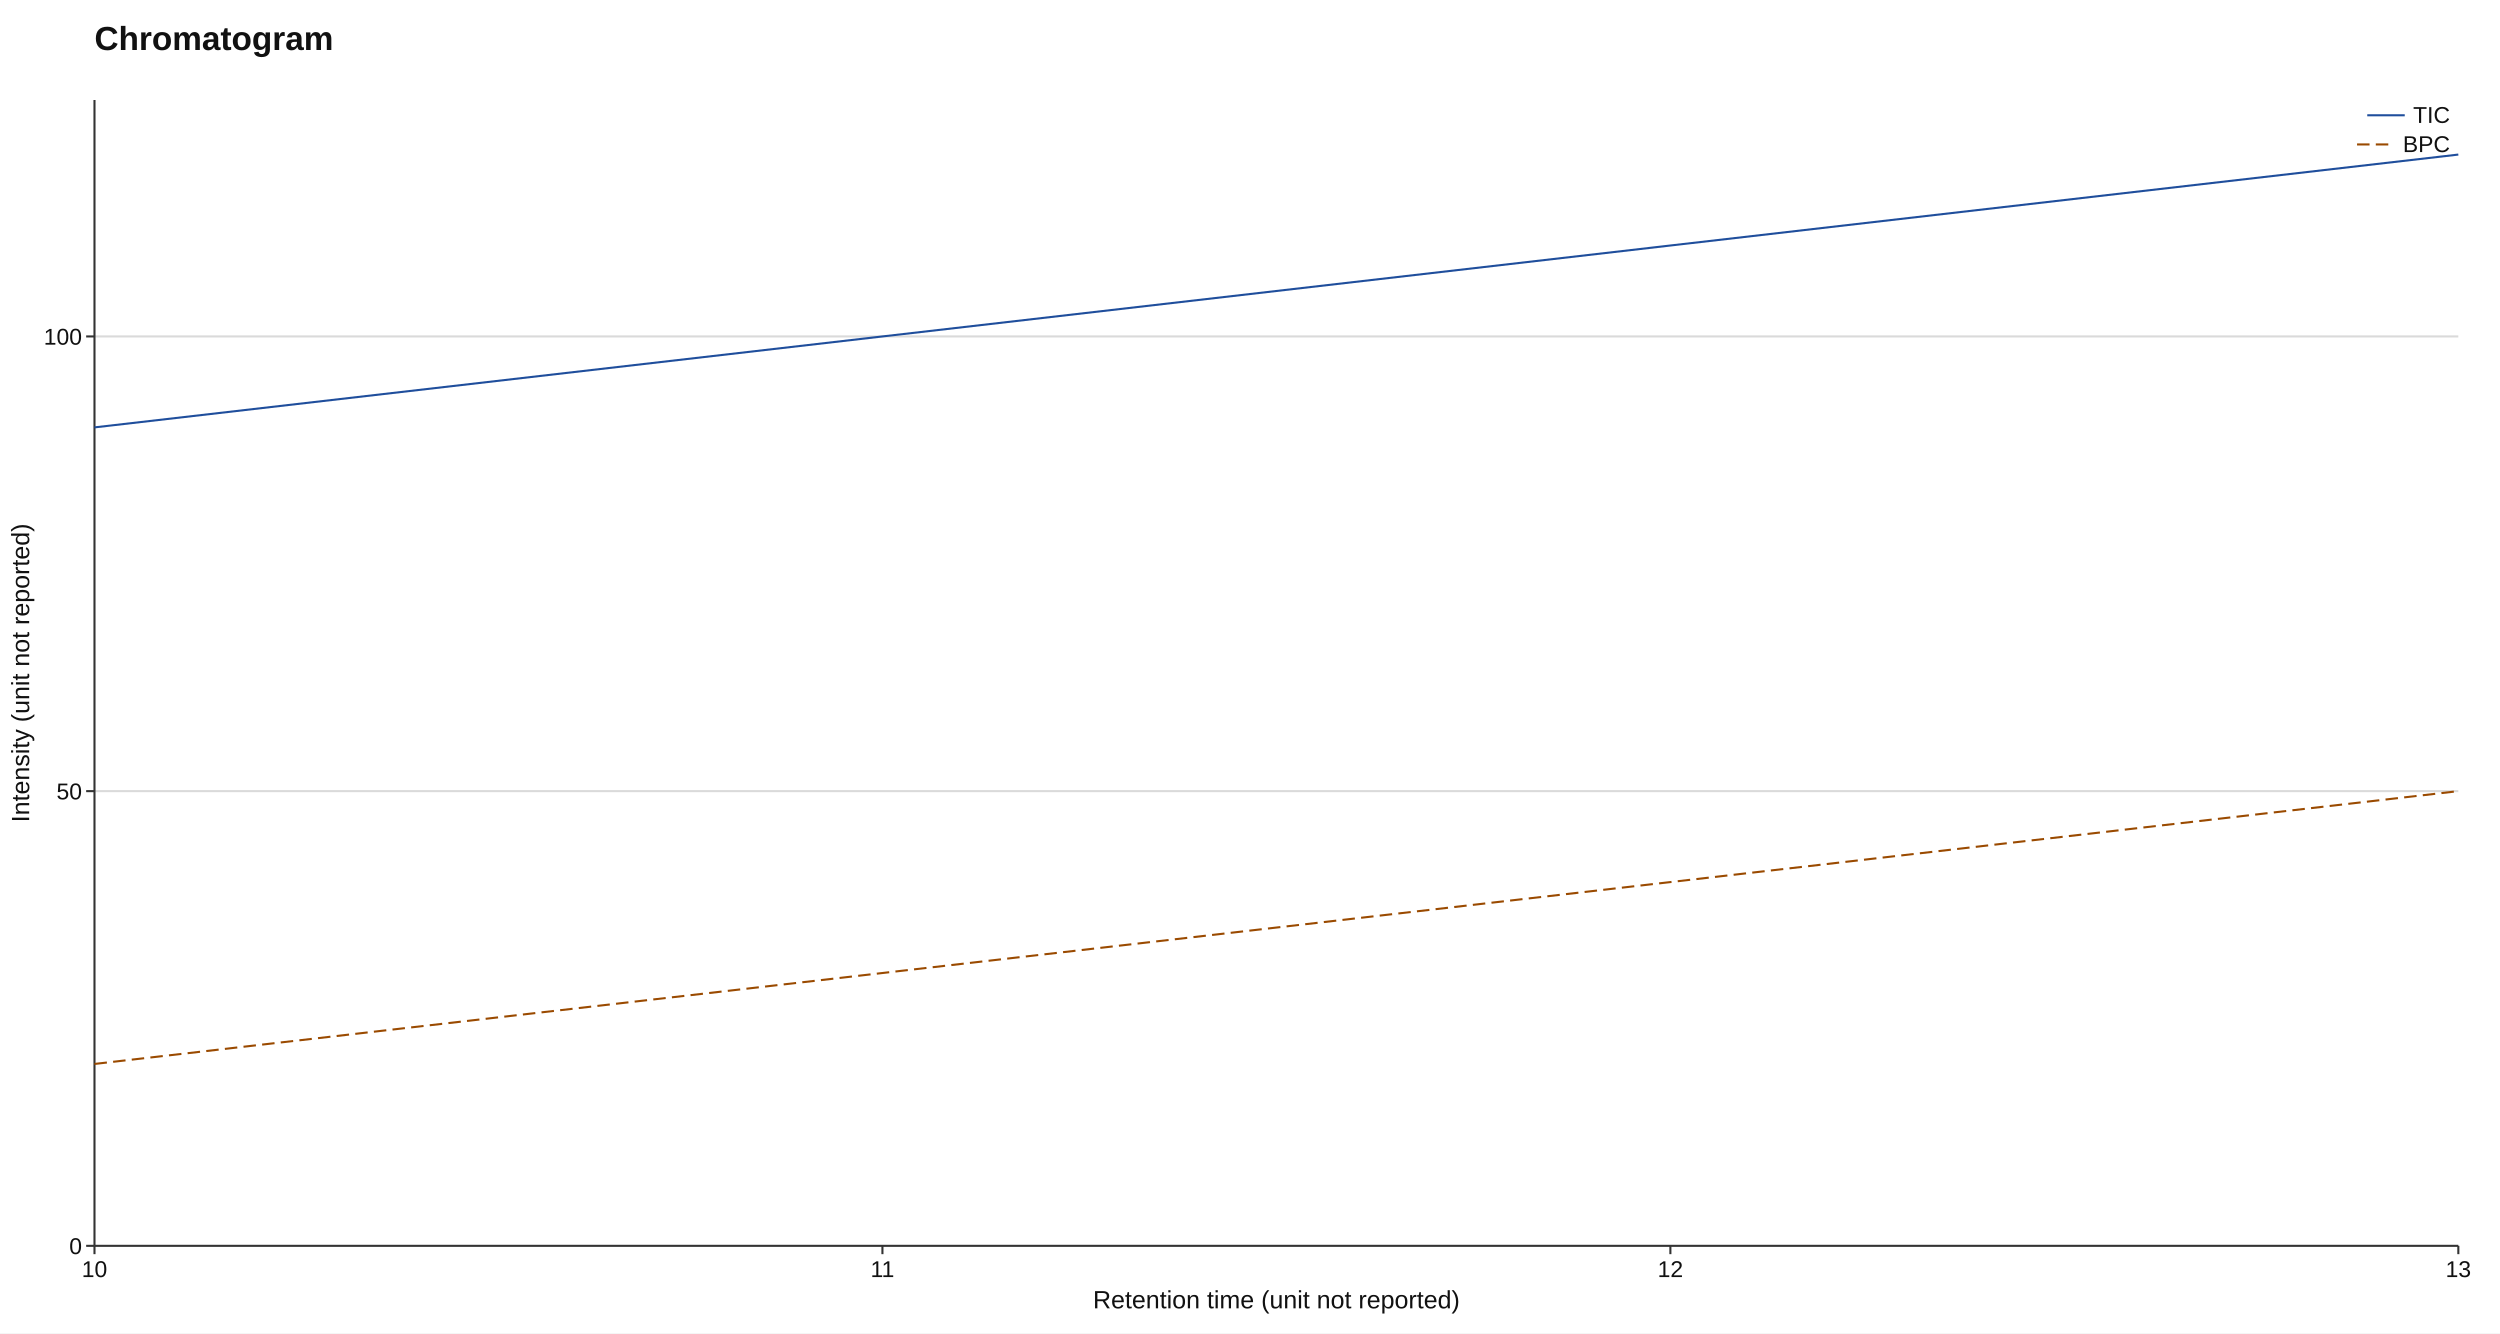
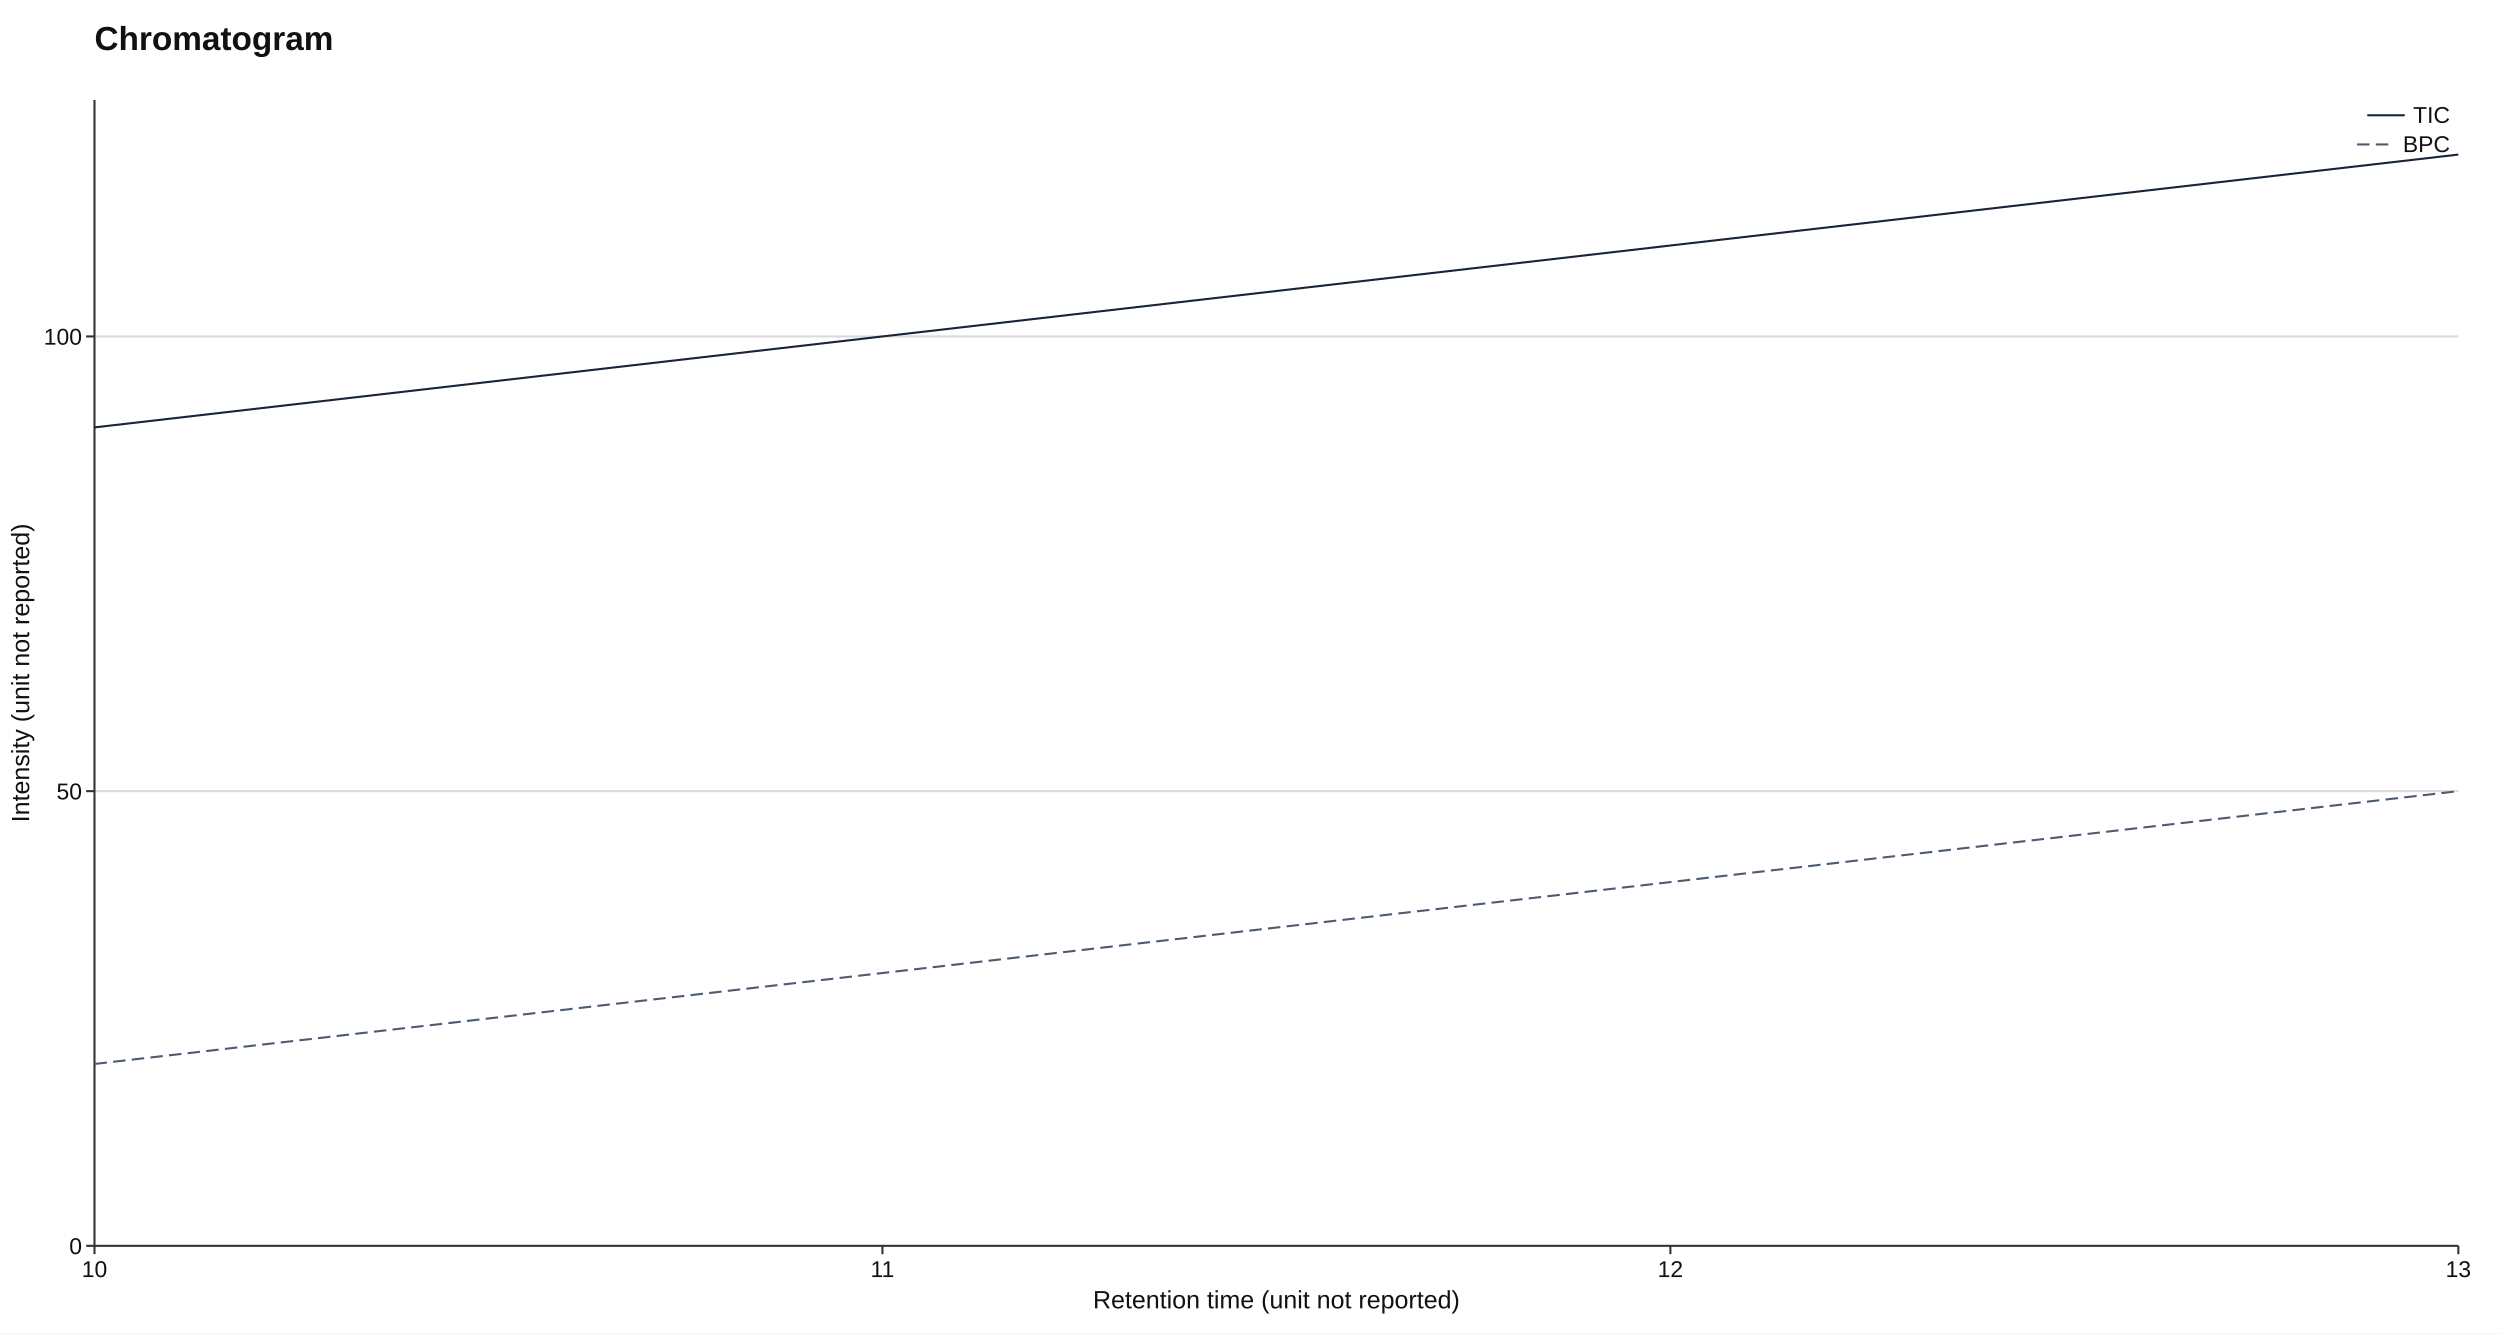
<svg xmlns="http://www.w3.org/2000/svg" width="1200.000" height="640.000" viewBox="0 0 1200.000 640.000" role="img">
  <rect x="0" y="0" width="1200.000" height="640.000" fill="#ffffff" />
  <text x="45.353" y="24.000" fill="#111111" font-family="Arial, 'Liberation Sans', Helvetica, sans-serif" font-size="16.000" font-weight="700" xml:space="preserve">Chromatogram</text>
  <line x1="45.353" y1="379.746" x2="1180.000" y2="379.746" stroke="#333333" stroke-width="1.000" stroke-opacity="0.18" />
  <line x1="45.353" y1="161.492" x2="1180.000" y2="161.492" stroke="#333333" stroke-width="1.000" stroke-opacity="0.18" />
  <line x1="45.353" y1="598.000" x2="1180.000" y2="598.000" stroke="#333333" stroke-width="1.000" />
  <line x1="45.353" y1="48.000" x2="45.353" y2="598.000" stroke="#333333" stroke-width="1.000" />
-   <path d="M45.353 205.143L423.569 161.492L801.784 117.841L1180.000 74.190" fill="none" stroke="#1f4e9c" stroke-width="1.000" />
-   <path d="M45.353 510.698L423.569 467.048L801.784 423.397L1180.000 379.746" fill="none" stroke="#9a4a00" stroke-width="1.000" stroke-dasharray="6 3" />
-   <line x1="1136.281" y1="55.333" x2="1154.281" y2="55.333" stroke="#1f4e9c" stroke-width="1.000" />
+   <path d="M45.353 205.143L423.569 161.492L801.784 117.841L1180.000 74.190" fill="none" stroke="#172337" stroke-width="1.000" />
+   <path d="M45.353 510.698L423.569 467.048L801.784 423.397L1180.000 379.746" fill="none" stroke="#4b5b70" stroke-width="1.000" stroke-dasharray="6 3" />
+   <line x1="1136.281" y1="55.333" x2="1154.281" y2="55.333" stroke="#172337" stroke-width="1.000" />
  <text x="1176.000" y="59.000" fill="#111111" font-family="Arial, 'Liberation Sans', Helvetica, sans-serif" font-size="11.000" text-anchor="end" xml:space="preserve">TIC</text>
-   <line x1="1131.382" y1="69.333" x2="1149.382" y2="69.333" stroke="#9a4a00" stroke-width="1.000" stroke-dasharray="6 3" />
+   <line x1="1131.382" y1="69.333" x2="1149.382" y2="69.333" stroke="#4b5b70" stroke-width="1.000" stroke-dasharray="6 3" />
  <text x="1176.000" y="73.000" fill="#111111" font-family="Arial, 'Liberation Sans', Helvetica, sans-serif" font-size="11.000" text-anchor="end" xml:space="preserve">BPC</text>
  <line x1="41.353" y1="598.000" x2="45.353" y2="598.000" stroke="#333333" stroke-width="1.000" />
  <text x="39.353" y="601.960" fill="#111111" font-family="Arial, 'Liberation Sans', Helvetica, sans-serif" font-size="11.000" text-anchor="end" xml:space="preserve">0</text>
  <line x1="41.353" y1="379.746" x2="45.353" y2="379.746" stroke="#333333" stroke-width="1.000" />
  <text x="39.353" y="383.706" fill="#111111" font-family="Arial, 'Liberation Sans', Helvetica, sans-serif" font-size="11.000" text-anchor="end" xml:space="preserve">50</text>
  <line x1="41.353" y1="161.492" x2="45.353" y2="161.492" stroke="#333333" stroke-width="1.000" />
  <text x="39.353" y="165.452" fill="#111111" font-family="Arial, 'Liberation Sans', Helvetica, sans-serif" font-size="11.000" text-anchor="end" xml:space="preserve">100</text>
  <line x1="45.353" y1="598.000" x2="45.353" y2="602.000" stroke="#333333" stroke-width="1.000" />
  <text x="45.353" y="613.000" fill="#111111" font-family="Arial, 'Liberation Sans', Helvetica, sans-serif" font-size="11.000" text-anchor="middle" xml:space="preserve">10</text>
  <line x1="423.569" y1="598.000" x2="423.569" y2="602.000" stroke="#333333" stroke-width="1.000" />
  <text x="423.569" y="613.000" fill="#111111" font-family="Arial, 'Liberation Sans', Helvetica, sans-serif" font-size="11.000" text-anchor="middle" xml:space="preserve">11</text>
  <line x1="801.784" y1="598.000" x2="801.784" y2="602.000" stroke="#333333" stroke-width="1.000" />
  <text x="801.784" y="613.000" fill="#111111" font-family="Arial, 'Liberation Sans', Helvetica, sans-serif" font-size="11.000" text-anchor="middle" xml:space="preserve">12</text>
  <line x1="1180.000" y1="598.000" x2="1180.000" y2="602.000" stroke="#333333" stroke-width="1.000" />
  <text x="1180.000" y="613.000" fill="#111111" font-family="Arial, 'Liberation Sans', Helvetica, sans-serif" font-size="11.000" text-anchor="middle" xml:space="preserve">13</text>
  <text x="612.677" y="628.000" fill="#111111" font-family="Arial, 'Liberation Sans', Helvetica, sans-serif" font-size="12.000" text-anchor="middle" xml:space="preserve">Retention time (unit not reported)</text>
  <text x="14.000" y="323.000" fill="#111111" font-family="Arial, 'Liberation Sans', Helvetica, sans-serif" font-size="12.000" text-anchor="middle" transform="rotate(-90 14.000 323.000)" xml:space="preserve">Intensity (unit not reported)</text>
</svg>
